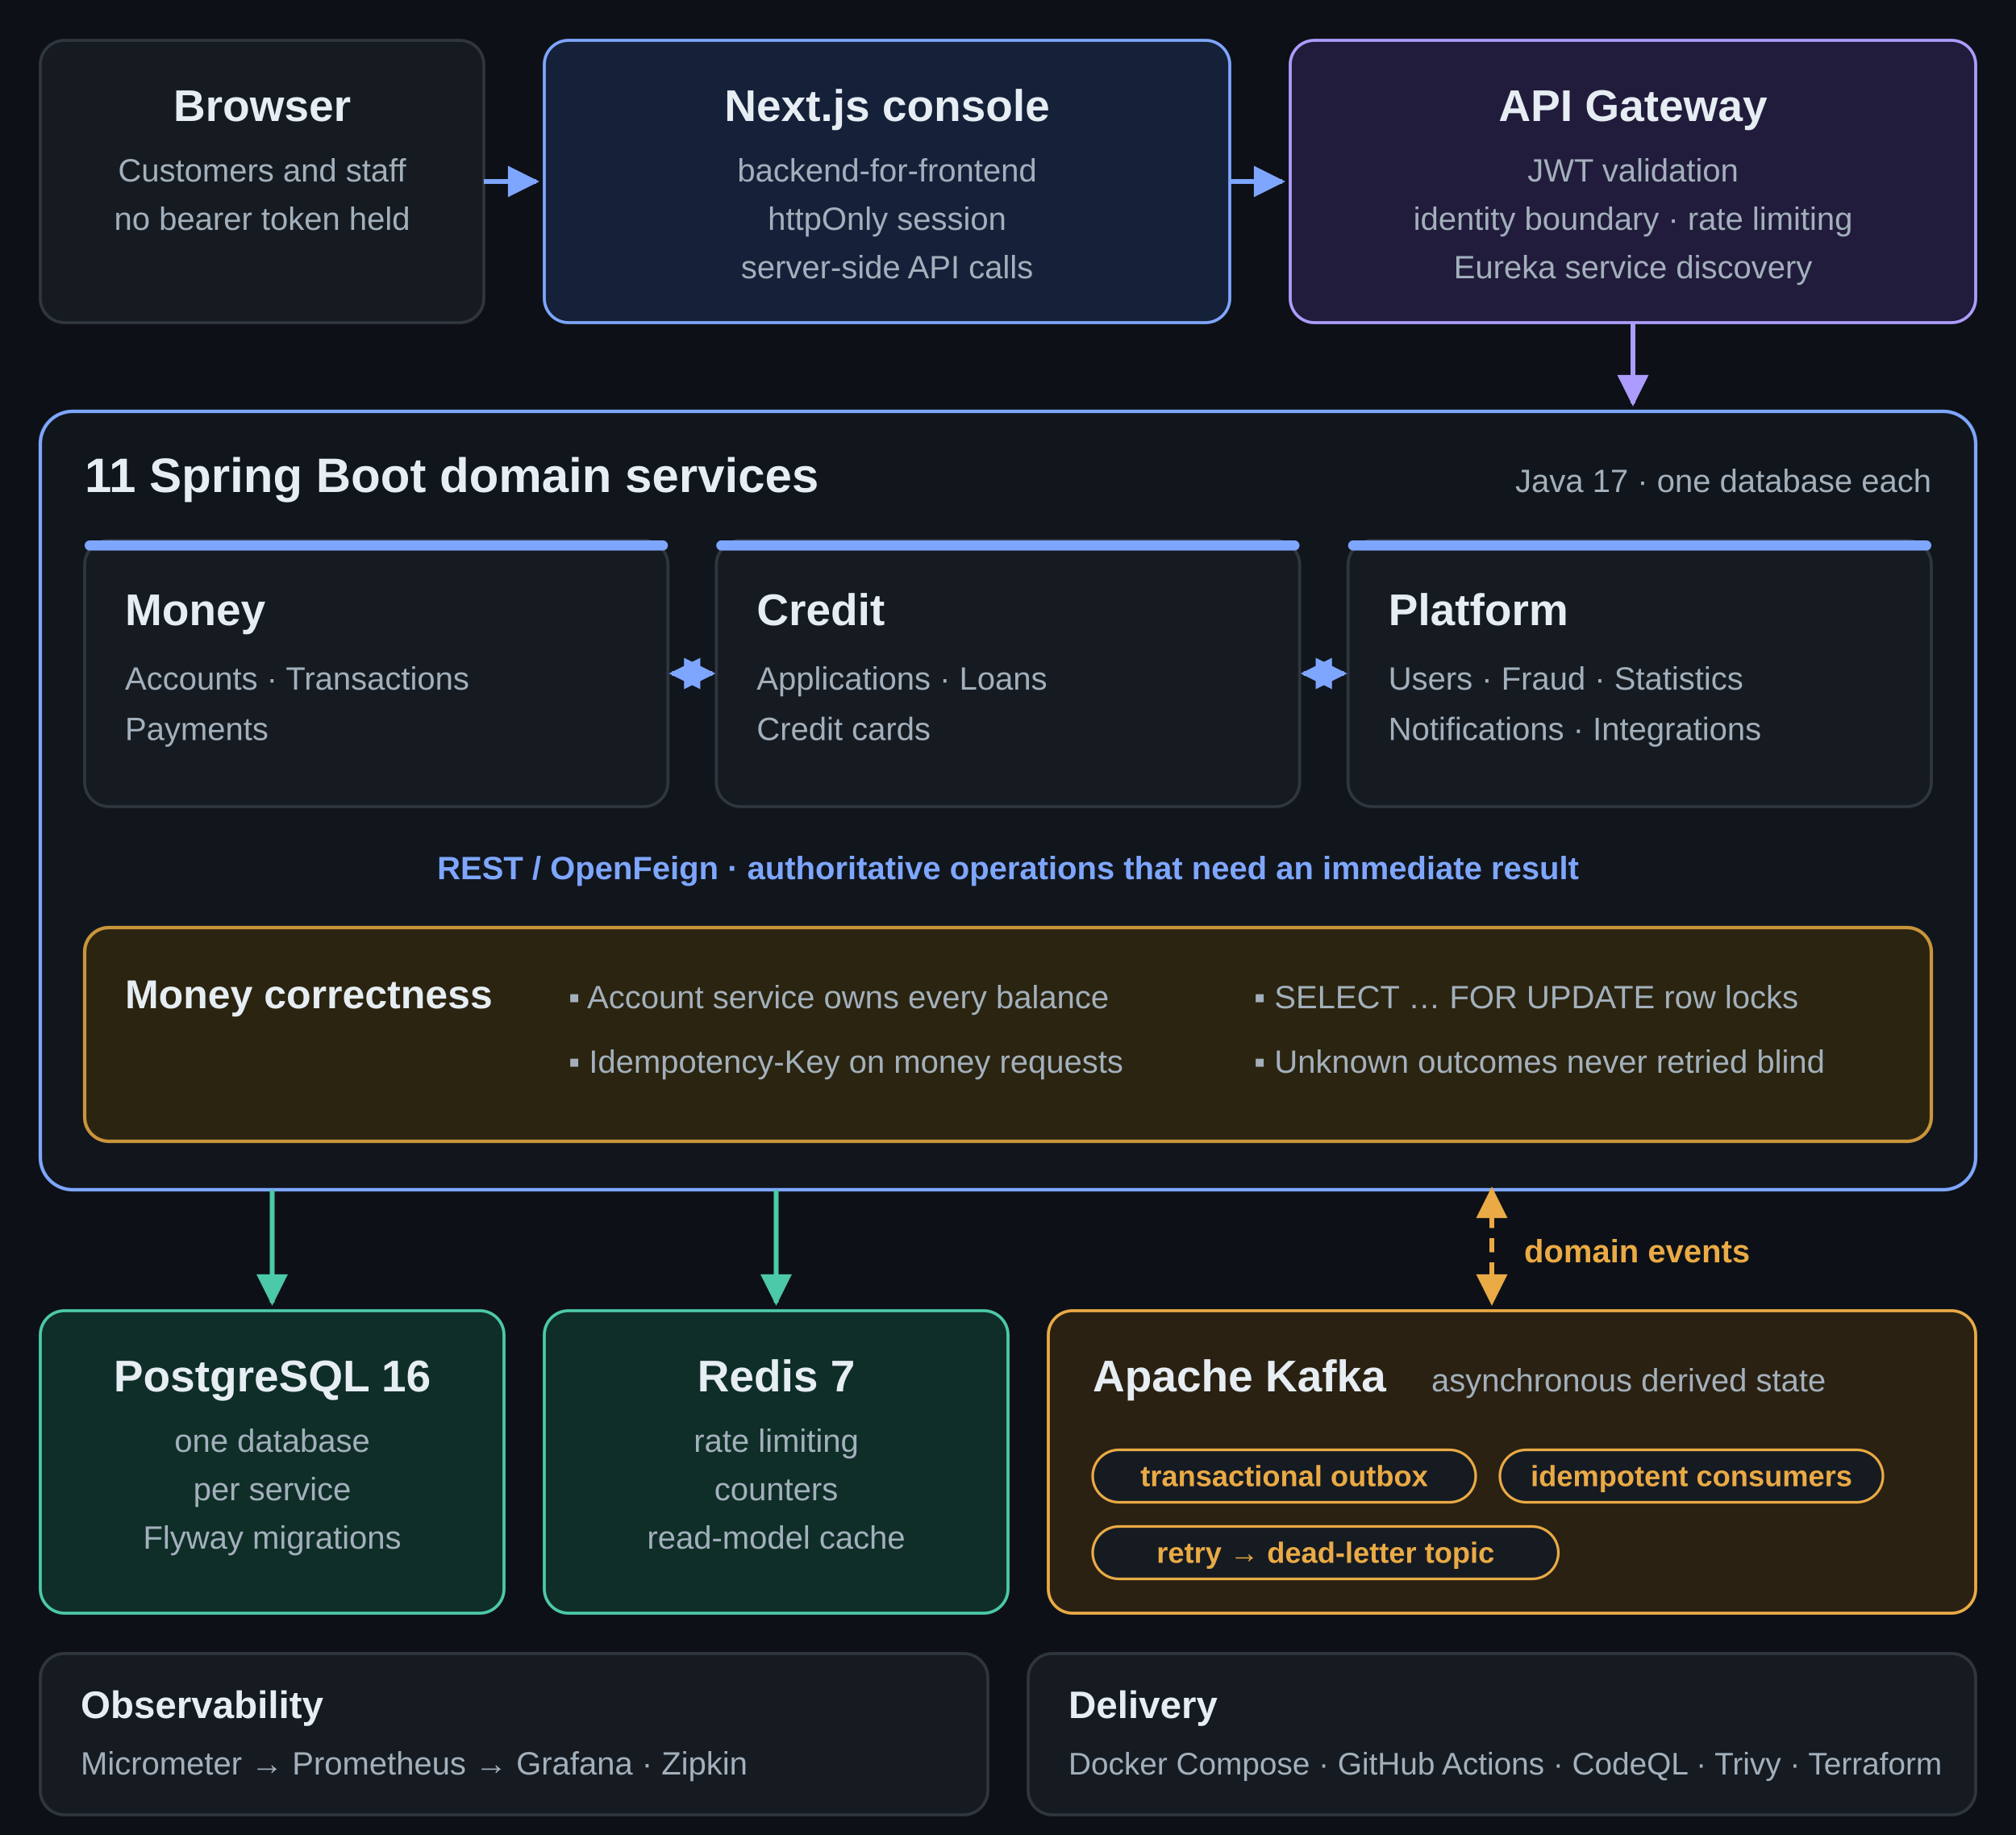
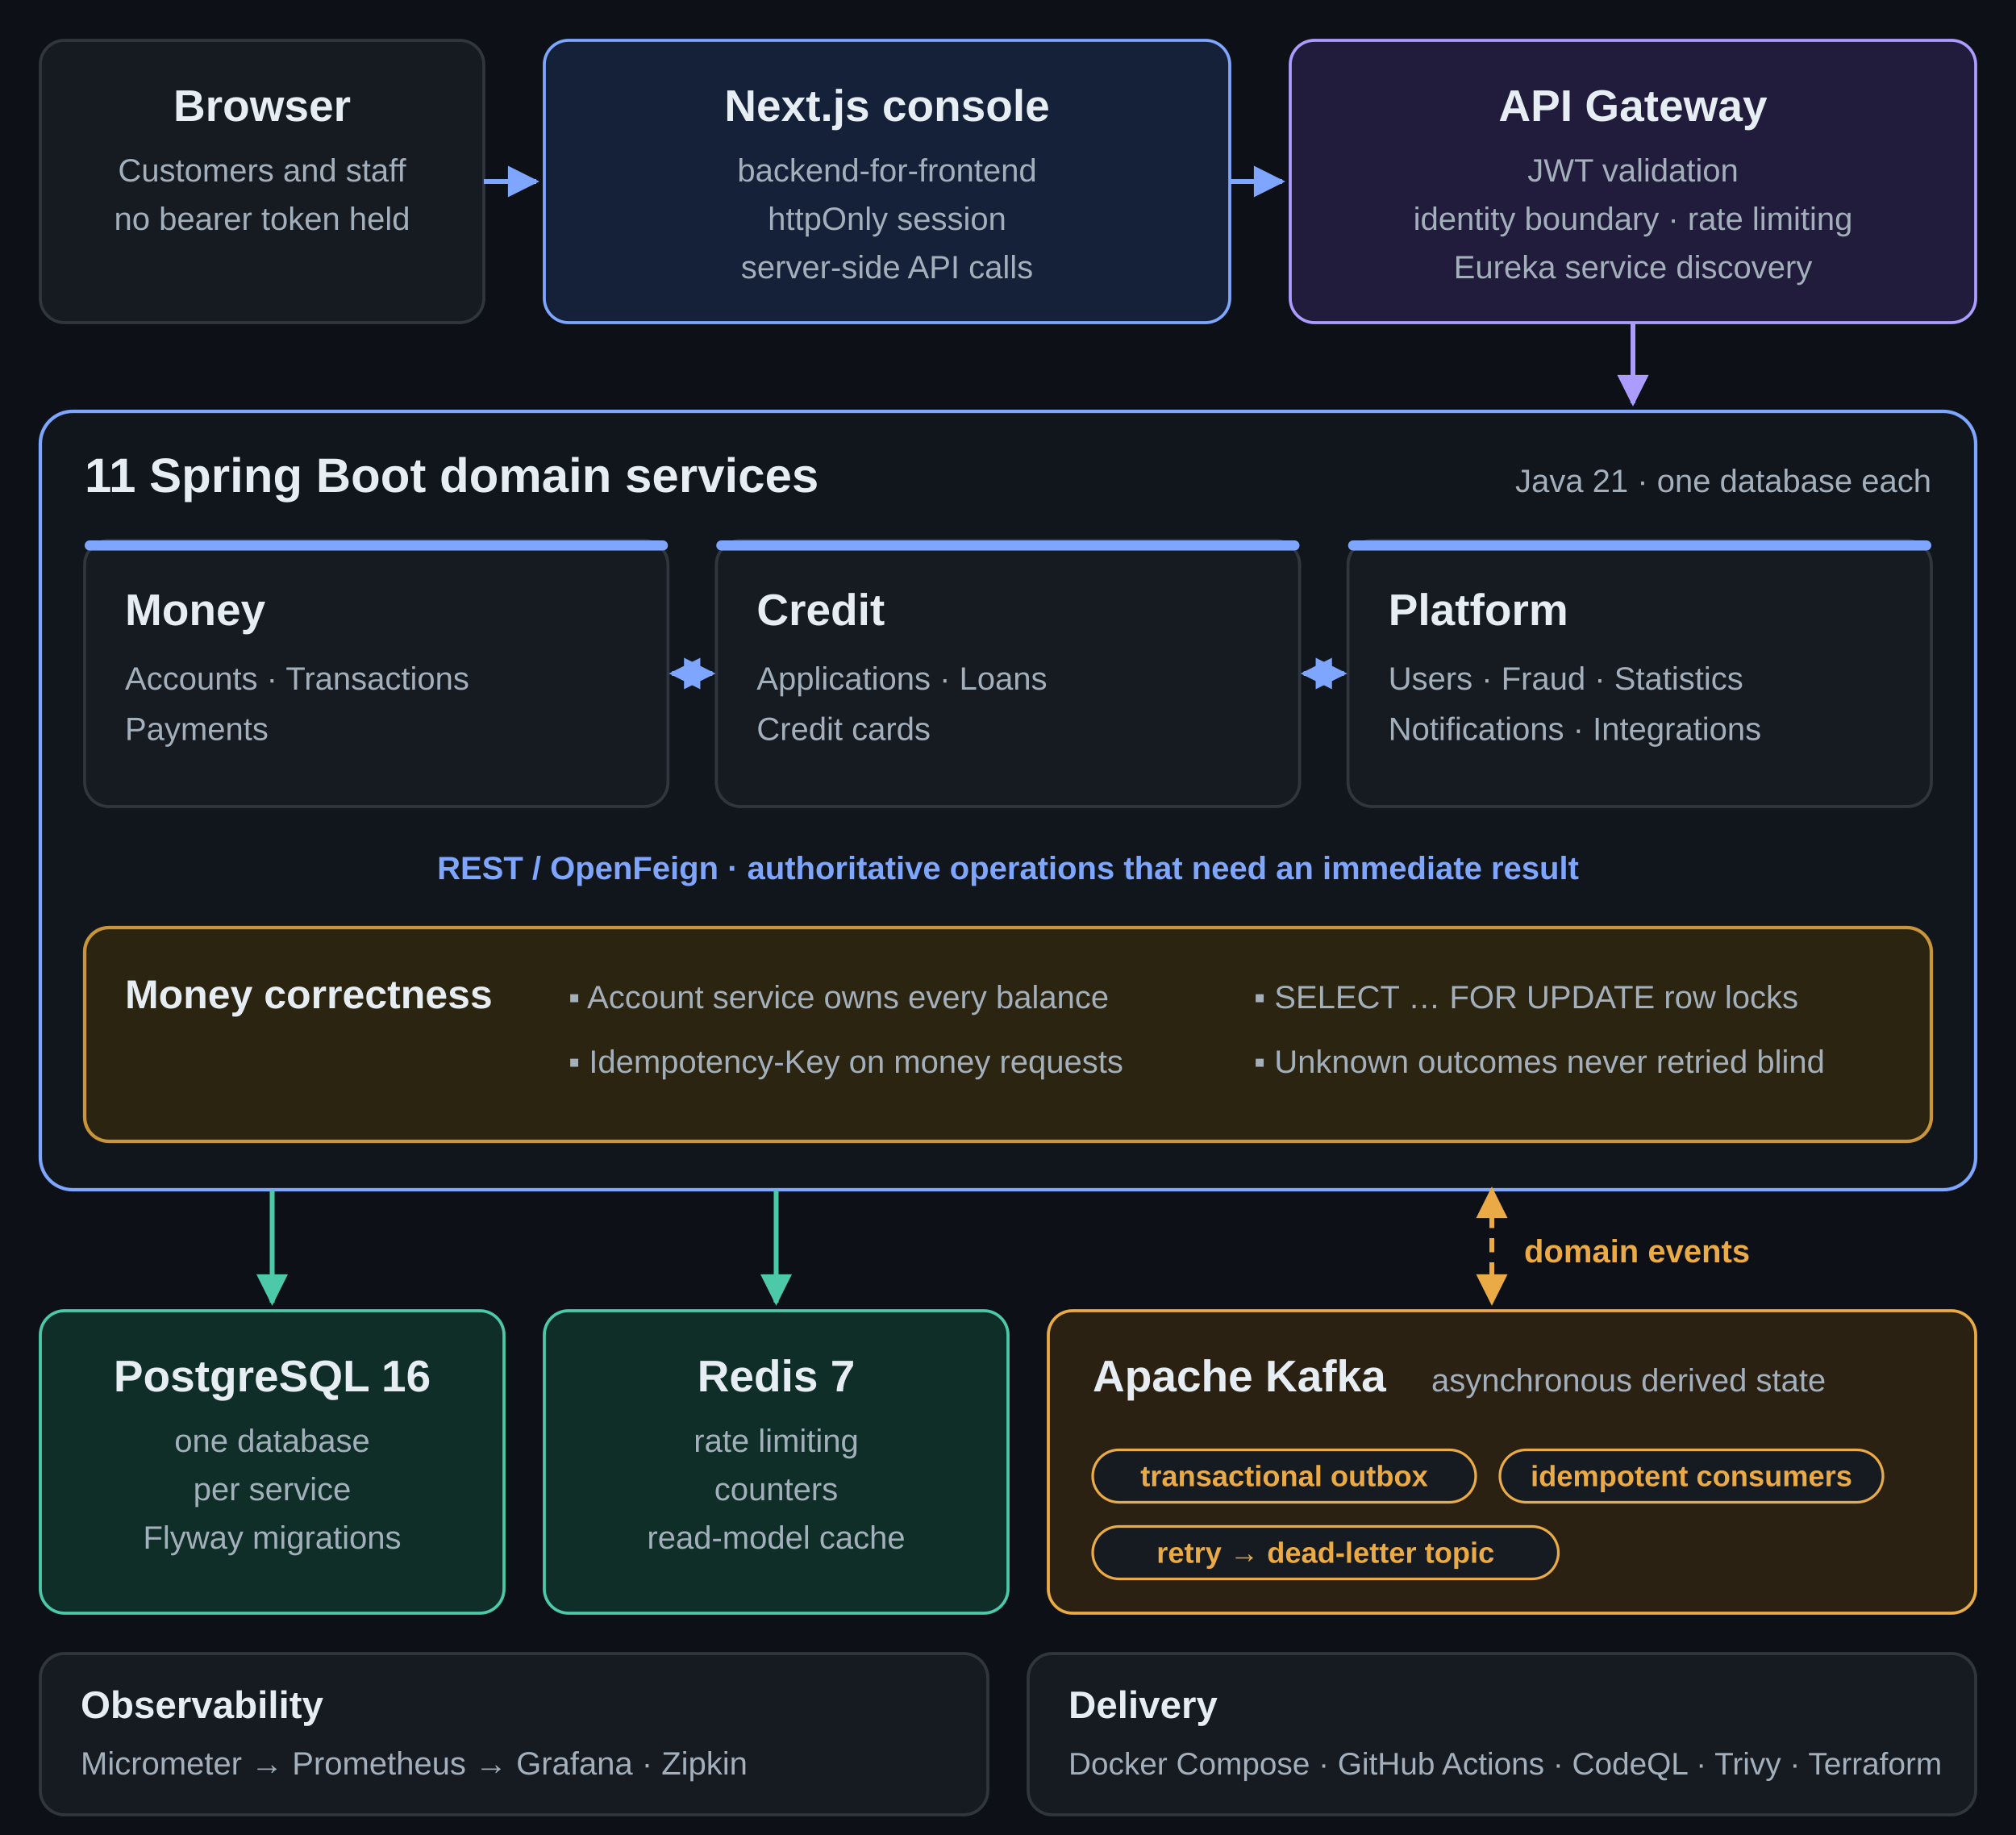
<svg xmlns="http://www.w3.org/2000/svg" viewBox="0 0 1000 910" width="1000" height="910" role="img" aria-label="Northbank high-level architecture">
  <defs>
+     <marker id="m-9aa7b3" viewBox="0 0 10 10" refX="9" refY="5" markerWidth="6.5" markerHeight="6.5" orient="auto-start-reverse">
+       <path d="M0,0 L10,5 L0,10 z" fill="#9aa7b3" />
+     </marker>
    <marker id="m-4cc9a8" viewBox="0 0 10 10" refX="9" refY="5" markerWidth="6.5" markerHeight="6.5" orient="auto-start-reverse">
      <path d="M0,0 L10,5 L0,10 z" fill="#4cc9a8" />
    </marker>
-     <marker id="m-eaaa45" viewBox="0 0 10 10" refX="9" refY="5" markerWidth="6.5" markerHeight="6.5" orient="auto-start-reverse">
-       <path d="M0,0 L10,5 L0,10 z" fill="#eaaa45" />
+     <marker id="m-7ea6ff" viewBox="0 0 10 10" refX="9" refY="5" markerWidth="6.5" markerHeight="6.5" orient="auto-start-reverse">
+       <path d="M0,0 L10,5 L0,10 z" fill="#7ea6ff" />
    </marker>
    <marker id="m-ad9cff" viewBox="0 0 10 10" refX="9" refY="5" markerWidth="6.5" markerHeight="6.5" orient="auto-start-reverse">
      <path d="M0,0 L10,5 L0,10 z" fill="#ad9cff" />
    </marker>
-     <marker id="m-9aa7b3" viewBox="0 0 10 10" refX="9" refY="5" markerWidth="6.5" markerHeight="6.5" orient="auto-start-reverse">
-       <path d="M0,0 L10,5 L0,10 z" fill="#9aa7b3" />
-     </marker>
-     <marker id="m-7ea6ff" viewBox="0 0 10 10" refX="9" refY="5" markerWidth="6.5" markerHeight="6.5" orient="auto-start-reverse">
-       <path d="M0,0 L10,5 L0,10 z" fill="#7ea6ff" />
+     <marker id="m-eaaa45" viewBox="0 0 10 10" refX="9" refY="5" markerWidth="6.5" markerHeight="6.5" orient="auto-start-reverse">
+       <path d="M0,0 L10,5 L0,10 z" fill="#eaaa45" />
    </marker>
  </defs>
  <rect width="1000" height="910" fill="#0d1117" />
  <rect x="20" y="20" width="220" height="140" rx="12" fill="#161b22" stroke="#30363d" stroke-width="1.5" />
  <text x="130.0" y="60" font-family="Segoe UI, -apple-system, Helvetica Neue, Arial, sans-serif" font-size="22" font-weight="700" fill="#e6edf3" text-anchor="middle">Browser</text>
  <text x="130.0" y="90" font-family="Segoe UI, -apple-system, Helvetica Neue, Arial, sans-serif" font-size="16" font-weight="400" fill="#a3b0bc" text-anchor="middle">Customers and staff</text>
  <text x="130.0" y="114" font-family="Segoe UI, -apple-system, Helvetica Neue, Arial, sans-serif" font-size="16" font-weight="400" fill="#a3b0bc" text-anchor="middle">no bearer token held</text>
  <rect x="270" y="20" width="340" height="140" rx="12" fill="#152139" stroke="#7ea6ff" stroke-width="1.5" />
  <text x="440.0" y="60" font-family="Segoe UI, -apple-system, Helvetica Neue, Arial, sans-serif" font-size="22" font-weight="700" fill="#e6edf3" text-anchor="middle">Next.js console</text>
  <text x="440.0" y="90" font-family="Segoe UI, -apple-system, Helvetica Neue, Arial, sans-serif" font-size="16" font-weight="400" fill="#a3b0bc" text-anchor="middle">backend-for-frontend</text>
  <text x="440.0" y="114" font-family="Segoe UI, -apple-system, Helvetica Neue, Arial, sans-serif" font-size="16" font-weight="400" fill="#a3b0bc" text-anchor="middle">httpOnly session</text>
  <text x="440.0" y="138" font-family="Segoe UI, -apple-system, Helvetica Neue, Arial, sans-serif" font-size="16" font-weight="400" fill="#a3b0bc" text-anchor="middle">server-side API calls</text>
  <rect x="640" y="20" width="340" height="140" rx="12" fill="#211c3b" stroke="#ad9cff" stroke-width="1.5" />
  <text x="810.0" y="60" font-family="Segoe UI, -apple-system, Helvetica Neue, Arial, sans-serif" font-size="22" font-weight="700" fill="#e6edf3" text-anchor="middle">API Gateway</text>
  <text x="810.0" y="90" font-family="Segoe UI, -apple-system, Helvetica Neue, Arial, sans-serif" font-size="16" font-weight="400" fill="#a3b0bc" text-anchor="middle">JWT validation</text>
  <text x="810.0" y="114" font-family="Segoe UI, -apple-system, Helvetica Neue, Arial, sans-serif" font-size="16" font-weight="400" fill="#a3b0bc" text-anchor="middle">identity boundary · rate limiting</text>
  <text x="810.0" y="138" font-family="Segoe UI, -apple-system, Helvetica Neue, Arial, sans-serif" font-size="16" font-weight="400" fill="#a3b0bc" text-anchor="middle">Eureka service discovery</text>
  <line x1="240" y1="90.0" x2="266" y2="90.0" stroke="#7ea6ff" stroke-width="2.4" marker-end="url(#m-7ea6ff)" />
  <line x1="610" y1="90.0" x2="636" y2="90.0" stroke="#7ea6ff" stroke-width="2.4" marker-end="url(#m-7ea6ff)" />
  <line x1="810" y1="160" x2="810" y2="200" stroke="#ad9cff" stroke-width="2.4" marker-end="url(#m-ad9cff)" />
  <rect x="20" y="204" width="960" height="386" rx="16" fill="#11161d" stroke="#7ea6ff" stroke-width="1.7" />
  <text x="42" y="244" font-family="Segoe UI, -apple-system, Helvetica Neue, Arial, sans-serif" font-size="24" font-weight="700" fill="#e6edf3" text-anchor="start">11 Spring Boot domain services</text>
-   <text x="958" y="244" font-family="Segoe UI, -apple-system, Helvetica Neue, Arial, sans-serif" font-size="16" font-weight="500" fill="#a3b0bc" text-anchor="end">Java 17 · one database each</text>
+   <text x="958" y="244" font-family="Segoe UI, -apple-system, Helvetica Neue, Arial, sans-serif" font-size="16" font-weight="500" fill="#a3b0bc" text-anchor="end">Java 21 · one database each</text>
  <rect x="42.0" y="268" width="289.333" height="132" rx="12" fill="#161b22" stroke="#30363d" stroke-width="1.5" />
  <rect x="42.0" y="268" width="289.3" height="5" rx="2.5" fill="#7ea6ff" />
  <text x="62.0" y="310" font-family="Segoe UI, -apple-system, Helvetica Neue, Arial, sans-serif" font-size="22" font-weight="700" fill="#e6edf3" text-anchor="start">Money</text>
  <text x="62.0" y="342" font-family="Segoe UI, -apple-system, Helvetica Neue, Arial, sans-serif" font-size="16" font-weight="400" fill="#a3b0bc" text-anchor="start">Accounts · Transactions</text>
  <text x="62.0" y="367" font-family="Segoe UI, -apple-system, Helvetica Neue, Arial, sans-serif" font-size="16" font-weight="400" fill="#a3b0bc" text-anchor="start">Payments</text>
  <rect x="355.333" y="268" width="289.333" height="132" rx="12" fill="#161b22" stroke="#30363d" stroke-width="1.5" />
  <rect x="355.3" y="268" width="289.3" height="5" rx="2.5" fill="#7ea6ff" />
  <text x="375.333" y="310" font-family="Segoe UI, -apple-system, Helvetica Neue, Arial, sans-serif" font-size="22" font-weight="700" fill="#e6edf3" text-anchor="start">Credit</text>
  <text x="375.333" y="342" font-family="Segoe UI, -apple-system, Helvetica Neue, Arial, sans-serif" font-size="16" font-weight="400" fill="#a3b0bc" text-anchor="start">Applications · Loans</text>
  <text x="375.333" y="367" font-family="Segoe UI, -apple-system, Helvetica Neue, Arial, sans-serif" font-size="16" font-weight="400" fill="#a3b0bc" text-anchor="start">Credit cards</text>
  <rect x="668.667" y="268" width="289.333" height="132" rx="12" fill="#161b22" stroke="#30363d" stroke-width="1.5" />
  <rect x="668.7" y="268" width="289.3" height="5" rx="2.5" fill="#7ea6ff" />
  <text x="688.667" y="310" font-family="Segoe UI, -apple-system, Helvetica Neue, Arial, sans-serif" font-size="22" font-weight="700" fill="#e6edf3" text-anchor="start">Platform</text>
  <text x="688.667" y="342" font-family="Segoe UI, -apple-system, Helvetica Neue, Arial, sans-serif" font-size="16" font-weight="400" fill="#a3b0bc" text-anchor="start">Users · Fraud · Statistics</text>
  <text x="688.667" y="367" font-family="Segoe UI, -apple-system, Helvetica Neue, Arial, sans-serif" font-size="16" font-weight="400" fill="#a3b0bc" text-anchor="start">Notifications · Integrations</text>
  <line x1="333.333" y1="334.0" x2="353.333" y2="334.0" stroke="#7ea6ff" stroke-width="2.4" marker-end="url(#m-7ea6ff)" marker-start="url(#m-7ea6ff)" />
  <line x1="646.667" y1="334.0" x2="666.667" y2="334.0" stroke="#7ea6ff" stroke-width="2.4" marker-end="url(#m-7ea6ff)" marker-start="url(#m-7ea6ff)" />
  <text x="500.0" y="436" font-family="Segoe UI, -apple-system, Helvetica Neue, Arial, sans-serif" font-size="16" font-weight="600" fill="#7ea6ff" text-anchor="middle">REST / OpenFeign  ·  authoritative operations that need an immediate result</text>
  <rect x="42" y="460" width="916" height="106" rx="12" fill="#2a2410" stroke="#c9953a" stroke-width="1.7" />
  <text x="62" y="500" font-family="Segoe UI, -apple-system, Helvetica Neue, Arial, sans-serif" font-size="20" font-weight="700" fill="#e6edf3" text-anchor="start">Money correctness</text>
  <text x="282" y="500" font-family="Segoe UI, -apple-system, Helvetica Neue, Arial, sans-serif" font-size="16" font-weight="400" fill="#a3b0bc" text-anchor="start">▪ Account service owns every balance</text>
  <text x="622" y="500" font-family="Segoe UI, -apple-system, Helvetica Neue, Arial, sans-serif" font-size="16" font-weight="400" fill="#a3b0bc" text-anchor="start">▪ SELECT … FOR UPDATE row locks</text>
  <text x="282" y="532" font-family="Segoe UI, -apple-system, Helvetica Neue, Arial, sans-serif" font-size="16" font-weight="400" fill="#a3b0bc" text-anchor="start">▪ Idempotency-Key on money requests</text>
  <text x="622" y="532" font-family="Segoe UI, -apple-system, Helvetica Neue, Arial, sans-serif" font-size="16" font-weight="400" fill="#a3b0bc" text-anchor="start">▪ Unknown outcomes never retried blind</text>
  <rect x="20" y="650" width="230" height="150" rx="12" fill="#0f2e28" stroke="#4cc9a8" stroke-width="1.5" />
  <text x="135.0" y="690" font-family="Segoe UI, -apple-system, Helvetica Neue, Arial, sans-serif" font-size="22" font-weight="700" fill="#e6edf3" text-anchor="middle">PostgreSQL 16</text>
  <text x="135.0" y="720" font-family="Segoe UI, -apple-system, Helvetica Neue, Arial, sans-serif" font-size="16" font-weight="400" fill="#a3b0bc" text-anchor="middle">one database</text>
  <text x="135.0" y="744" font-family="Segoe UI, -apple-system, Helvetica Neue, Arial, sans-serif" font-size="16" font-weight="400" fill="#a3b0bc" text-anchor="middle">per service</text>
  <text x="135.0" y="768" font-family="Segoe UI, -apple-system, Helvetica Neue, Arial, sans-serif" font-size="16" font-weight="400" fill="#a3b0bc" text-anchor="middle">Flyway migrations</text>
  <rect x="270" y="650" width="230" height="150" rx="12" fill="#0f2e28" stroke="#4cc9a8" stroke-width="1.5" />
  <text x="385.0" y="690" font-family="Segoe UI, -apple-system, Helvetica Neue, Arial, sans-serif" font-size="22" font-weight="700" fill="#e6edf3" text-anchor="middle">Redis 7</text>
  <text x="385.0" y="720" font-family="Segoe UI, -apple-system, Helvetica Neue, Arial, sans-serif" font-size="16" font-weight="400" fill="#a3b0bc" text-anchor="middle">rate limiting</text>
  <text x="385.0" y="744" font-family="Segoe UI, -apple-system, Helvetica Neue, Arial, sans-serif" font-size="16" font-weight="400" fill="#a3b0bc" text-anchor="middle">counters</text>
  <text x="385.0" y="768" font-family="Segoe UI, -apple-system, Helvetica Neue, Arial, sans-serif" font-size="16" font-weight="400" fill="#a3b0bc" text-anchor="middle">read-model cache</text>
  <rect x="520" y="650" width="460" height="150" rx="12" fill="#2a2112" stroke="#eaaa45" stroke-width="1.5" />
  <text x="542" y="690" font-family="Segoe UI, -apple-system, Helvetica Neue, Arial, sans-serif" font-size="22" font-weight="700" fill="#e6edf3" text-anchor="start">Apache Kafka</text>
  <text x="710" y="690" font-family="Segoe UI, -apple-system, Helvetica Neue, Arial, sans-serif" font-size="16" font-weight="400" fill="#a3b0bc" text-anchor="start">asynchronous derived state</text>
  <rect x="542.0" y="719" width="190.0" height="26" rx="13" fill="#161b22" stroke="#eaaa45" stroke-width="1.3" />
  <text x="637.0" y="737" font-family="Segoe UI, -apple-system, Helvetica Neue, Arial, sans-serif" font-size="14.5" font-weight="600" fill="#eaaa45" text-anchor="middle">transactional outbox</text>
  <rect x="744.0" y="719" width="190.0" height="26" rx="13" fill="#161b22" stroke="#eaaa45" stroke-width="1.3" />
  <text x="839.0" y="737" font-family="Segoe UI, -apple-system, Helvetica Neue, Arial, sans-serif" font-size="14.5" font-weight="600" fill="#eaaa45" text-anchor="middle">idempotent consumers</text>
  <rect x="542.0" y="757" width="231.0" height="26" rx="13" fill="#161b22" stroke="#eaaa45" stroke-width="1.3" />
  <text x="657.5" y="775" font-family="Segoe UI, -apple-system, Helvetica Neue, Arial, sans-serif" font-size="14.5" font-weight="600" fill="#eaaa45" text-anchor="middle">retry → dead-letter topic</text>
  <line x1="135" y1="590" x2="135" y2="646" stroke="#4cc9a8" stroke-width="2.4" marker-end="url(#m-4cc9a8)" />
  <line x1="385" y1="590" x2="385" y2="646" stroke="#4cc9a8" stroke-width="2.4" marker-end="url(#m-4cc9a8)" />
  <line x1="740" y1="590" x2="740" y2="646" stroke="#eaaa45" stroke-width="2.4" stroke-dasharray="7 5" marker-end="url(#m-eaaa45)" marker-start="url(#m-eaaa45)" />
  <text x="756" y="626" font-family="Segoe UI, -apple-system, Helvetica Neue, Arial, sans-serif" font-size="16" font-weight="600" fill="#eaaa45" text-anchor="start">domain events</text>
  <rect x="20.0" y="820" width="470.0" height="80" rx="12" fill="#161b22" stroke="#30363d" stroke-width="1.5" />
  <text x="40.0" y="852" font-family="Segoe UI, -apple-system, Helvetica Neue, Arial, sans-serif" font-size="19" font-weight="700" fill="#e6edf3" text-anchor="start">Observability</text>
  <text x="40.0" y="880" font-family="Segoe UI, -apple-system, Helvetica Neue, Arial, sans-serif" font-size="16" font-weight="400" fill="#a3b0bc" text-anchor="start">Micrometer → Prometheus → Grafana · Zipkin</text>
  <rect x="510.0" y="820" width="470.0" height="80" rx="12" fill="#161b22" stroke="#30363d" stroke-width="1.5" />
  <text x="530.0" y="852" font-family="Segoe UI, -apple-system, Helvetica Neue, Arial, sans-serif" font-size="19" font-weight="700" fill="#e6edf3" text-anchor="start">Delivery</text>
  <text x="530.0" y="880" font-family="Segoe UI, -apple-system, Helvetica Neue, Arial, sans-serif" font-size="15.5" font-weight="400" fill="#a3b0bc" text-anchor="start">Docker Compose · GitHub Actions · CodeQL · Trivy · Terraform</text>
</svg>
